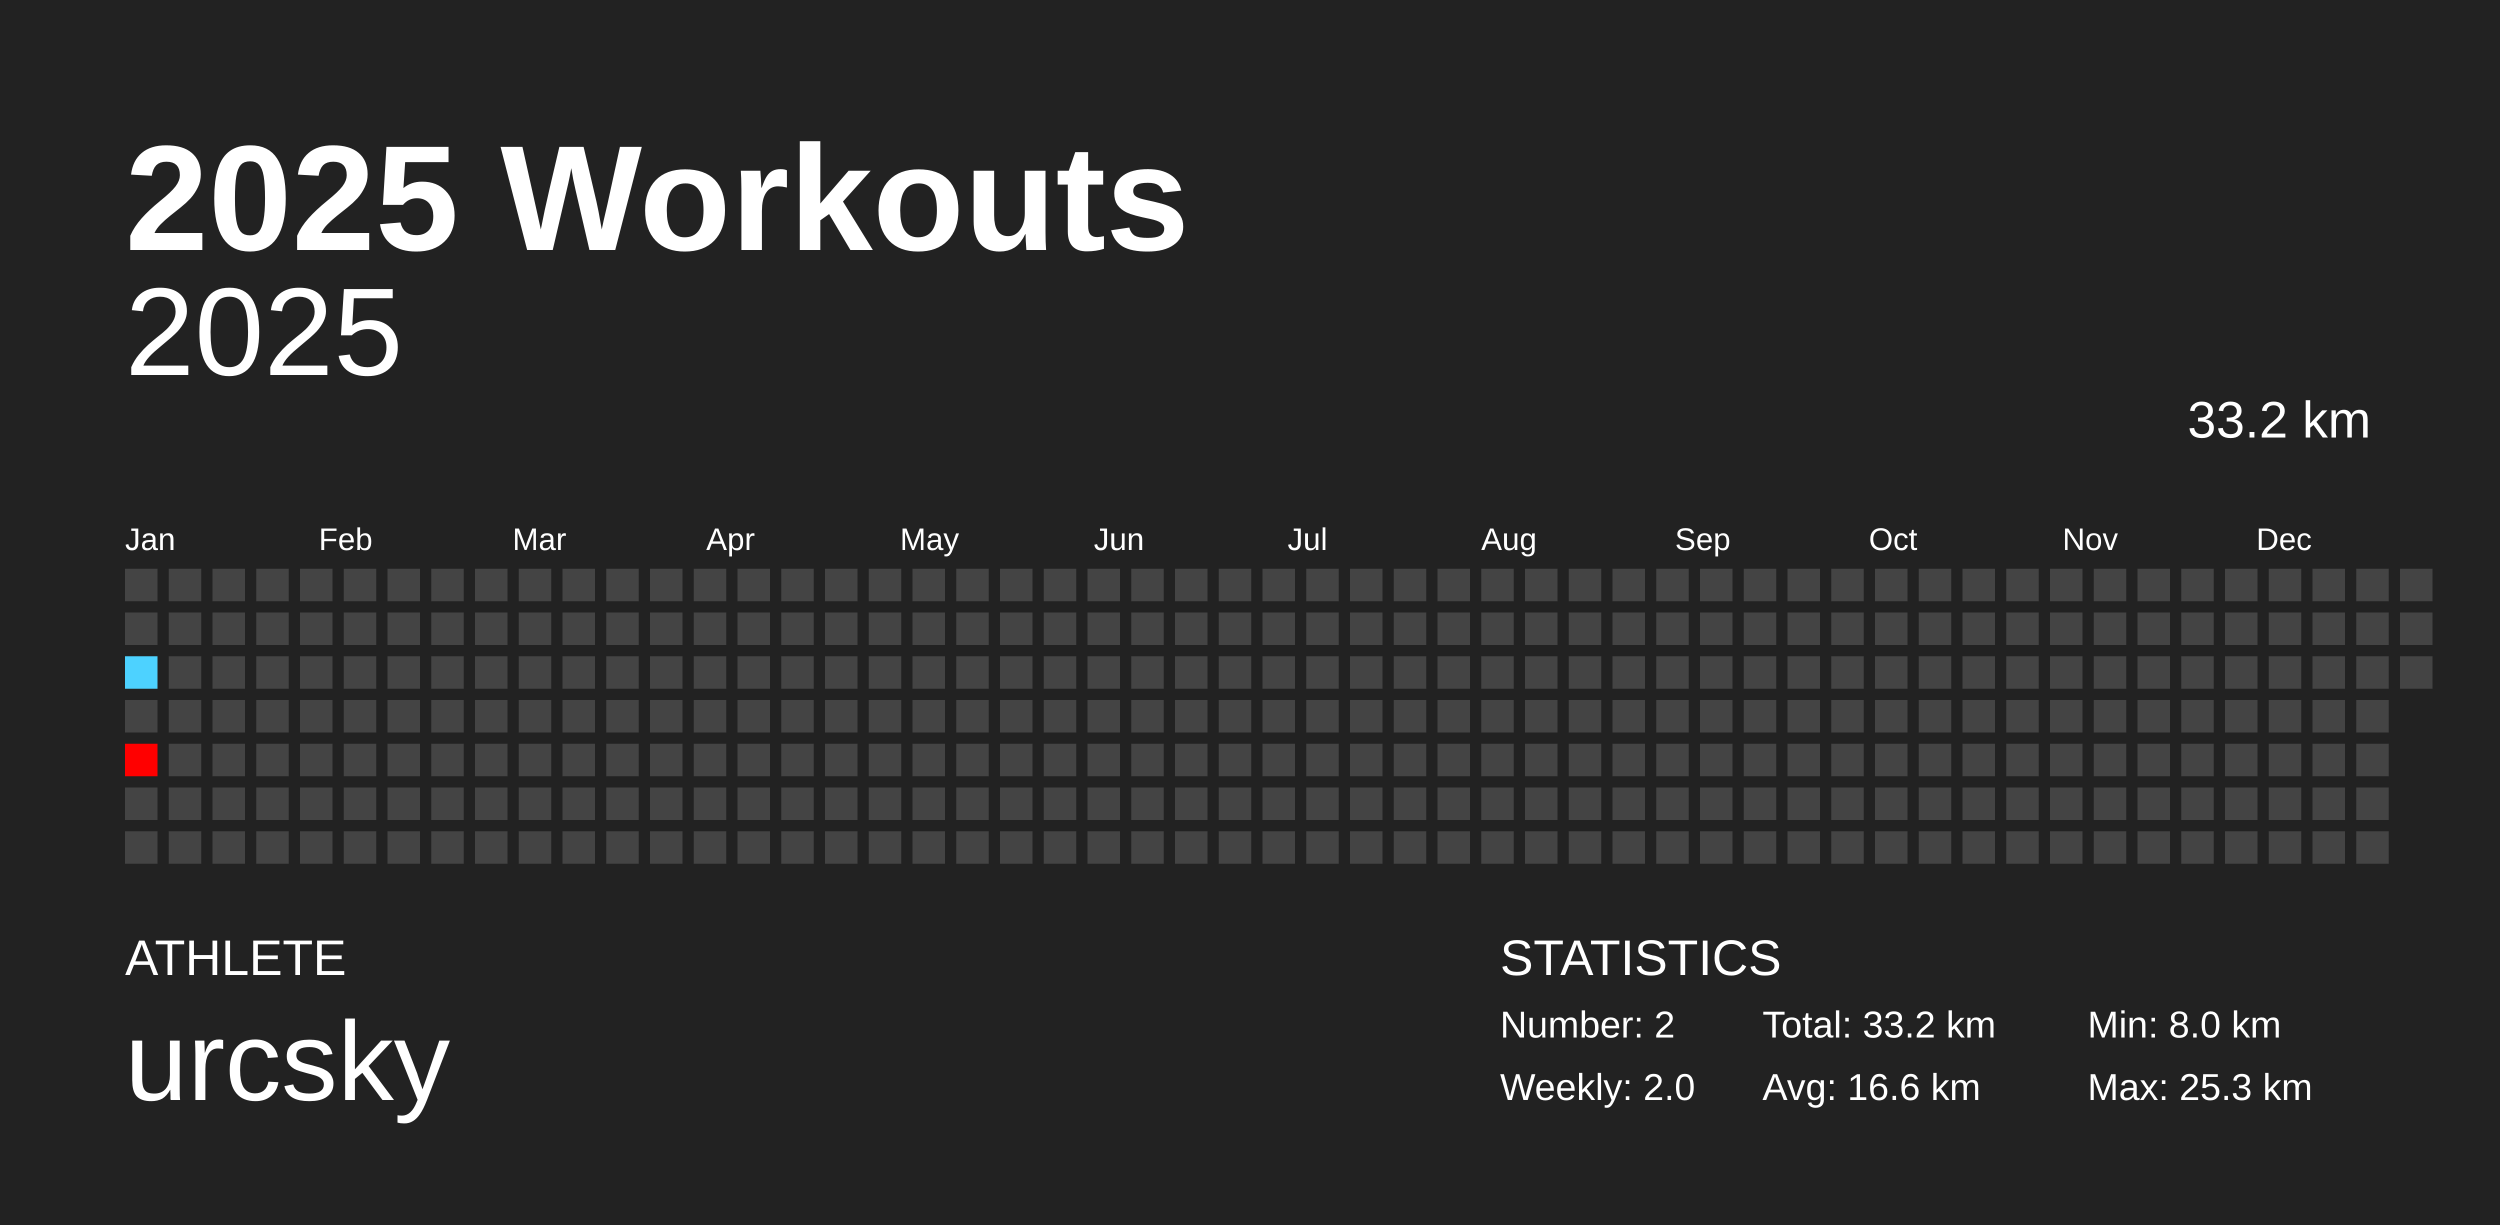
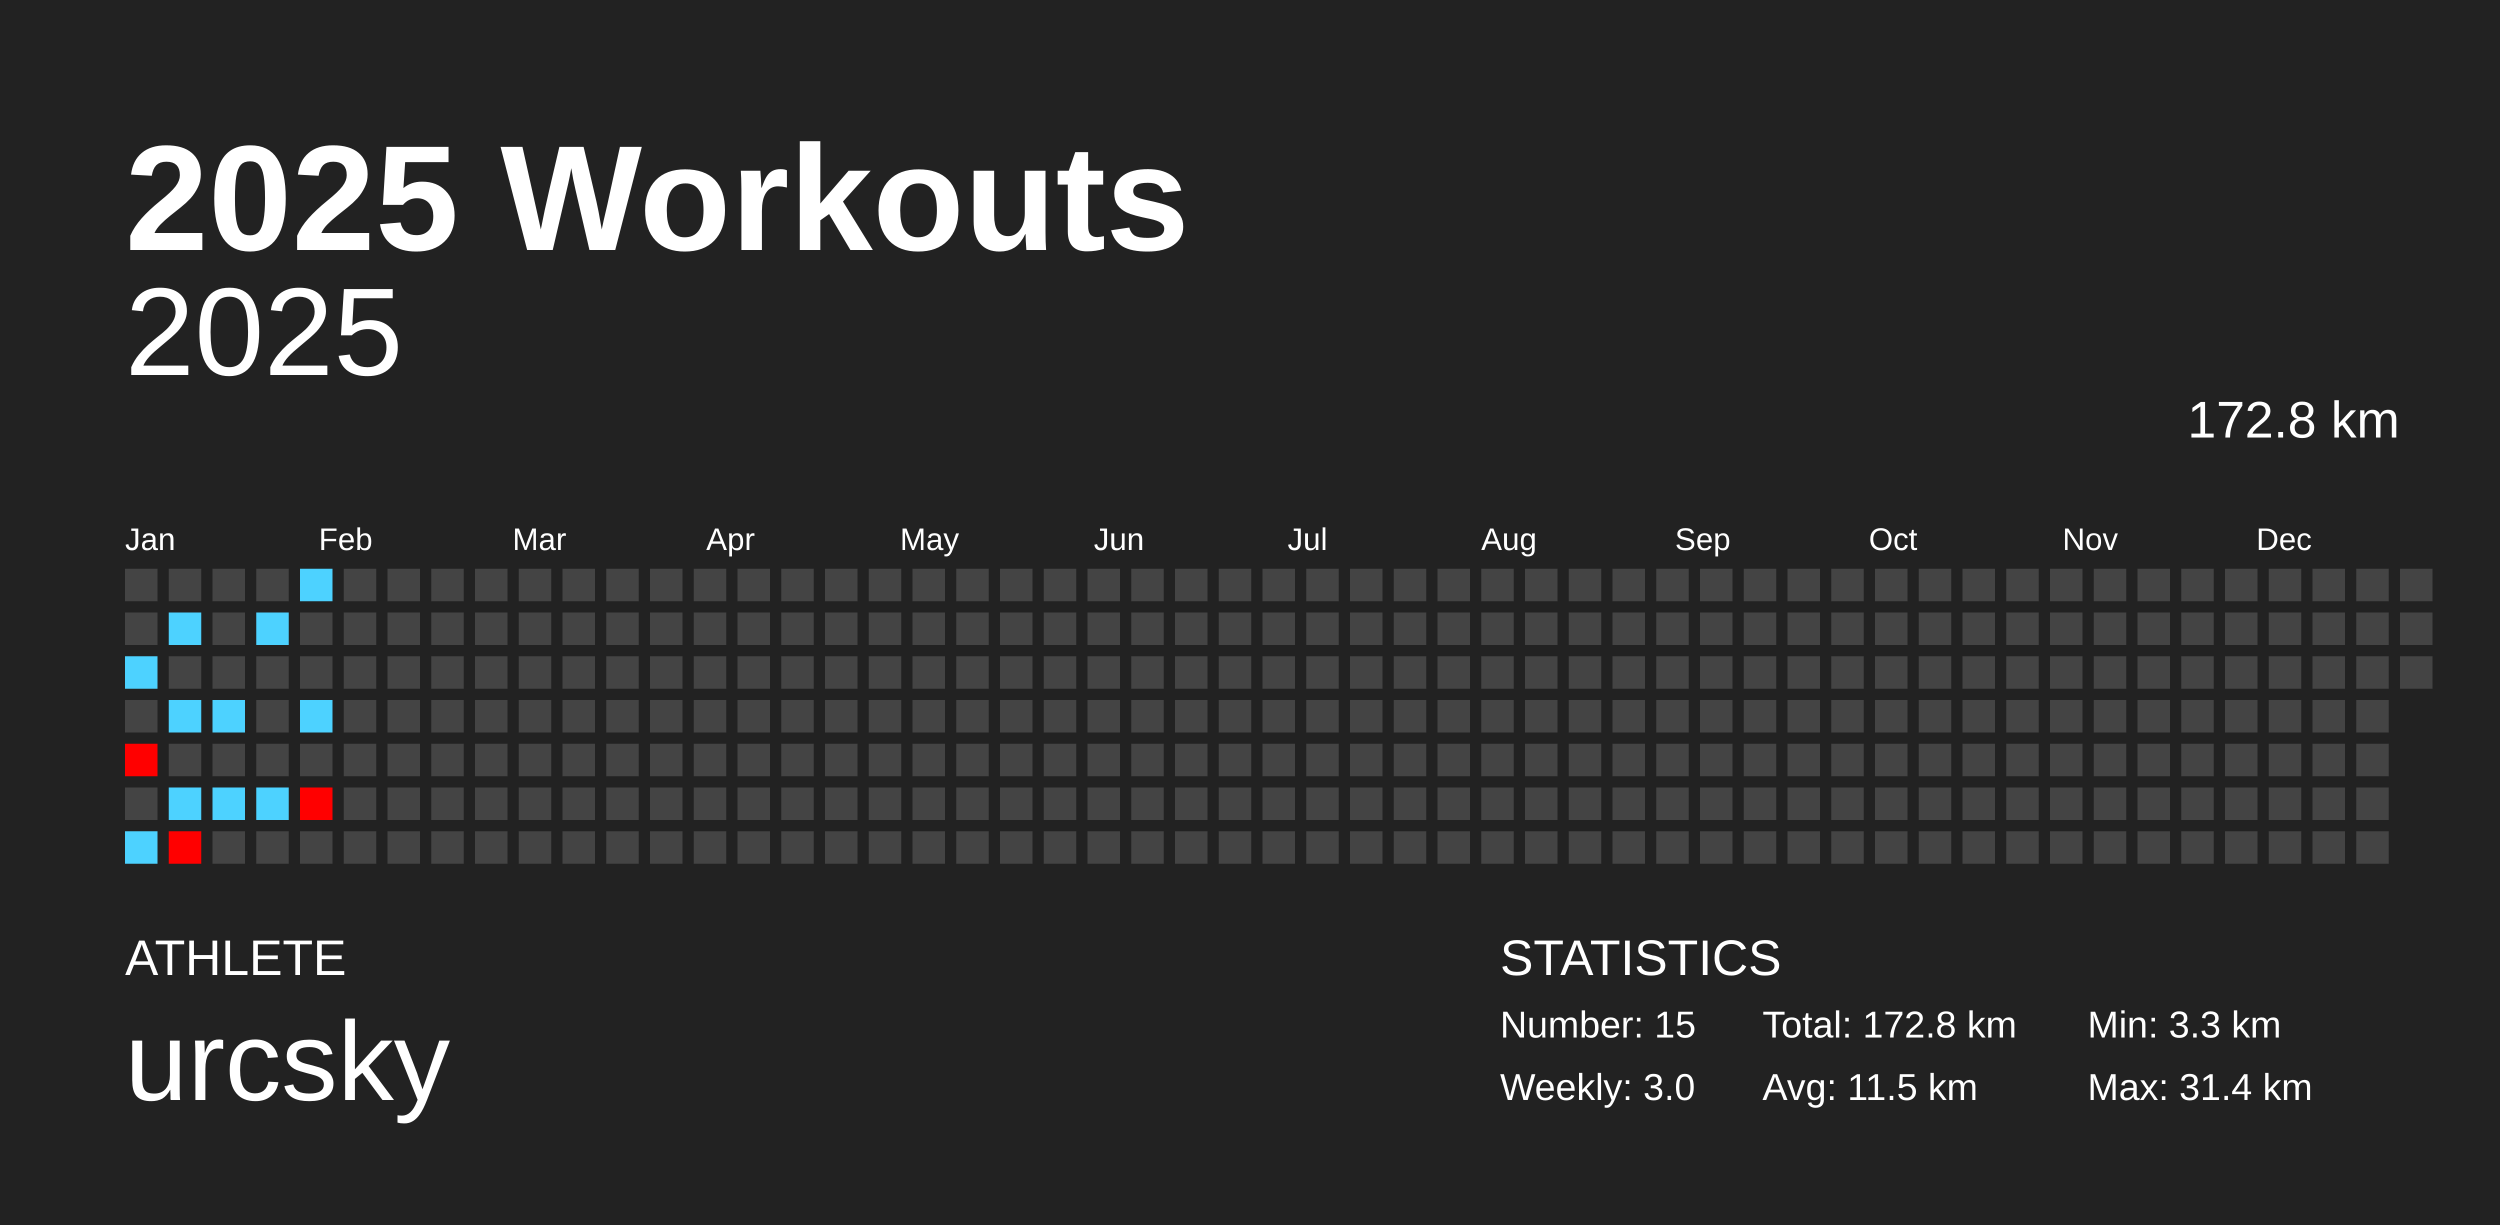
<svg xmlns="http://www.w3.org/2000/svg" baseProfile="full" height="98mm" version="1.1" viewBox="0,0,200,98" width="200mm">
  <defs />
  <rect fill="#222222" height="98" width="200" x="0" y="0" />
  <text fill="#FFFFFF" style="font-size:12px; font-family:Arial; font-weight:bold;" x="10" y="20">2025 Workouts</text>
  <text fill="#FFFFFF" style="font-size:4px; font-family:Arial" x="10" y="78">ATHLETE</text>
  <text fill="#FFFFFF" style="font-size:9px; font-family:Arial" x="10" y="88">urcsky</text>
  <text fill="#FFFFFF" style="font-size:4px; font-family:Arial" x="120" y="78">STATISTICS</text>
-   <text fill="#FFFFFF" style="font-size:3px; font-family:Arial" x="120" y="83">Number: 2</text>
-   <text fill="#FFFFFF" style="font-size:3px; font-family:Arial" x="120" y="88">Weekly: 2.0</text>
-   <text fill="#FFFFFF" style="font-size:3px; font-family:Arial" x="141" y="83">Total: 33.2 km</text>
-   <text fill="#FFFFFF" style="font-size:3px; font-family:Arial" x="141" y="88">Avg: 16.6 km</text>
-   <text fill="#FFFFFF" style="font-size:3px; font-family:Arial" x="167" y="83">Min: 8.0 km</text>
-   <text fill="#FFFFFF" style="font-size:3px; font-family:Arial" x="167" y="88">Max: 25.3 km</text>
+   <text fill="#FFFFFF" style="font-size:3px; font-family:Arial" x="120" y="83">Number: 15</text>
+   <text fill="#FFFFFF" style="font-size:3px; font-family:Arial" x="120" y="88">Weekly: 3.0</text>
+   <text fill="#FFFFFF" style="font-size:3px; font-family:Arial" x="141" y="83">Total: 172.8 km</text>
+   <text fill="#FFFFFF" style="font-size:3px; font-family:Arial" x="141" y="88">Avg: 11.5 km</text>
+   <text fill="#FFFFFF" style="font-size:3px; font-family:Arial" x="167" y="83">Min: 3.3 km</text>
+   <text fill="#FFFFFF" style="font-size:3px; font-family:Arial" x="167" y="88">Max: 31.4 km</text>
  <text alignment-baseline="hanging" fill="#FFFFFF" style="font-size:10.0px; font-family:Arial;" x="10" y="30">2025</text>
-   <text alignment-baseline="hanging" fill="#FFFFFF" style="font-size:4.125px; font-family:Arial;" x="175" y="35">33.2 km</text>
+   <text alignment-baseline="hanging" fill="#FFFFFF" style="font-size:4.125px; font-family:Arial;" x="175" y="35">172.8 km</text>
  <text fill="#FFFFFF" style="font-size:2.5px; font-family:Arial" x="10.0" y="44">Jan</text>
  <text fill="#FFFFFF" style="font-size:2.5px; font-family:Arial" x="25.5" y="44">Feb</text>
  <text fill="#FFFFFF" style="font-size:2.5px; font-family:Arial" x="41.0" y="44">Mar</text>
  <text fill="#FFFFFF" style="font-size:2.5px; font-family:Arial" x="56.5" y="44">Apr</text>
  <text fill="#FFFFFF" style="font-size:2.5px; font-family:Arial" x="72.0" y="44">May</text>
  <text fill="#FFFFFF" style="font-size:2.5px; font-family:Arial" x="87.5" y="44">Jun</text>
  <text fill="#FFFFFF" style="font-size:2.5px; font-family:Arial" x="103.0" y="44">Jul</text>
  <text fill="#FFFFFF" style="font-size:2.5px; font-family:Arial" x="118.5" y="44">Aug</text>
  <text fill="#FFFFFF" style="font-size:2.5px; font-family:Arial" x="134.0" y="44">Sep</text>
  <text fill="#FFFFFF" style="font-size:2.5px; font-family:Arial" x="149.5" y="44">Oct</text>
  <text fill="#FFFFFF" style="font-size:2.5px; font-family:Arial" x="165.0" y="44">Nov</text>
  <text fill="#FFFFFF" style="font-size:2.5px; font-family:Arial" x="180.5" y="44">Dec</text>
  <rect fill="#444444" height="2.6" width="2.6" x="10.0" y="45.5" />
  <rect fill="#444444" height="2.6" width="2.6" x="10.0" y="49.0" />
  <rect fill="#4dd2ff" height="2.6" width="2.6" x="10.0" y="52.5" />
  <rect fill="#444444" height="2.6" width="2.6" x="10.0" y="56.0" />
  <rect fill="red" height="2.6" width="2.6" x="10.0" y="59.5" />
  <rect fill="#444444" height="2.6" width="2.6" x="10.0" y="63.0" />
-   <rect fill="#444444" height="2.6" width="2.6" x="10.0" y="66.5" />
+   <rect fill="#4dd2ff" height="2.6" width="2.6" x="10.0" y="66.5" />
  <rect fill="#444444" height="2.6" width="2.6" x="13.5" y="45.5" />
-   <rect fill="#444444" height="2.6" width="2.6" x="13.5" y="49.0" />
+   <rect fill="#4dd2ff" height="2.6" width="2.6" x="13.5" y="49.0" />
  <rect fill="#444444" height="2.6" width="2.6" x="13.5" y="52.5" />
-   <rect fill="#444444" height="2.6" width="2.6" x="13.5" y="56.0" />
+   <rect fill="#4dd2ff" height="2.6" width="2.6" x="13.5" y="56.0" />
  <rect fill="#444444" height="2.6" width="2.6" x="13.5" y="59.5" />
-   <rect fill="#444444" height="2.6" width="2.6" x="13.5" y="63.0" />
-   <rect fill="#444444" height="2.6" width="2.6" x="13.5" y="66.5" />
+   <rect fill="#4dd2ff" height="2.6" width="2.6" x="13.5" y="63.0" />
+   <rect fill="red" height="2.6" width="2.6" x="13.5" y="66.5" />
  <rect fill="#444444" height="2.6" width="2.6" x="17.0" y="45.5" />
  <rect fill="#444444" height="2.6" width="2.6" x="17.0" y="49.0" />
  <rect fill="#444444" height="2.6" width="2.6" x="17.0" y="52.5" />
-   <rect fill="#444444" height="2.6" width="2.6" x="17.0" y="56.0" />
+   <rect fill="#4dd2ff" height="2.6" width="2.6" x="17.0" y="56.0" />
  <rect fill="#444444" height="2.6" width="2.6" x="17.0" y="59.5" />
-   <rect fill="#444444" height="2.6" width="2.6" x="17.0" y="63.0" />
+   <rect fill="#4dd2ff" height="2.6" width="2.6" x="17.0" y="63.0" />
  <rect fill="#444444" height="2.6" width="2.6" x="17.0" y="66.5" />
  <rect fill="#444444" height="2.6" width="2.6" x="20.5" y="45.5" />
-   <rect fill="#444444" height="2.6" width="2.6" x="20.5" y="49.0" />
+   <rect fill="#4dd2ff" height="2.6" width="2.6" x="20.5" y="49.0" />
  <rect fill="#444444" height="2.6" width="2.6" x="20.5" y="52.5" />
  <rect fill="#444444" height="2.6" width="2.6" x="20.5" y="56.0" />
  <rect fill="#444444" height="2.6" width="2.6" x="20.5" y="59.5" />
-   <rect fill="#444444" height="2.6" width="2.6" x="20.5" y="63.0" />
+   <rect fill="#4dd2ff" height="2.6" width="2.6" x="20.5" y="63.0" />
  <rect fill="#444444" height="2.6" width="2.6" x="20.5" y="66.5" />
-   <rect fill="#444444" height="2.6" width="2.6" x="24.0" y="45.5" />
+   <rect fill="#4dd2ff" height="2.6" width="2.6" x="24.0" y="45.5" />
  <rect fill="#444444" height="2.6" width="2.6" x="24.0" y="49.0" />
  <rect fill="#444444" height="2.6" width="2.6" x="24.0" y="52.5" />
-   <rect fill="#444444" height="2.6" width="2.6" x="24.0" y="56.0" />
+   <rect fill="#4dd2ff" height="2.6" width="2.6" x="24.0" y="56.0" />
  <rect fill="#444444" height="2.6" width="2.6" x="24.0" y="59.5" />
-   <rect fill="#444444" height="2.6" width="2.6" x="24.0" y="63.0" />
+   <rect fill="red" height="2.6" width="2.6" x="24.0" y="63.0" />
  <rect fill="#444444" height="2.6" width="2.6" x="24.0" y="66.5" />
  <rect fill="#444444" height="2.6" width="2.6" x="27.5" y="45.5" />
  <rect fill="#444444" height="2.6" width="2.6" x="27.5" y="49.0" />
  <rect fill="#444444" height="2.6" width="2.6" x="27.5" y="52.5" />
  <rect fill="#444444" height="2.6" width="2.6" x="27.5" y="56.0" />
  <rect fill="#444444" height="2.6" width="2.6" x="27.5" y="59.5" />
  <rect fill="#444444" height="2.6" width="2.6" x="27.5" y="63.0" />
  <rect fill="#444444" height="2.6" width="2.6" x="27.5" y="66.5" />
  <rect fill="#444444" height="2.6" width="2.6" x="31.0" y="45.5" />
  <rect fill="#444444" height="2.6" width="2.6" x="31.0" y="49.0" />
  <rect fill="#444444" height="2.6" width="2.6" x="31.0" y="52.5" />
  <rect fill="#444444" height="2.6" width="2.6" x="31.0" y="56.0" />
  <rect fill="#444444" height="2.6" width="2.6" x="31.0" y="59.5" />
  <rect fill="#444444" height="2.6" width="2.6" x="31.0" y="63.0" />
  <rect fill="#444444" height="2.6" width="2.6" x="31.0" y="66.5" />
  <rect fill="#444444" height="2.6" width="2.6" x="34.5" y="45.5" />
  <rect fill="#444444" height="2.6" width="2.6" x="34.5" y="49.0" />
  <rect fill="#444444" height="2.6" width="2.6" x="34.5" y="52.5" />
  <rect fill="#444444" height="2.6" width="2.6" x="34.5" y="56.0" />
  <rect fill="#444444" height="2.6" width="2.6" x="34.5" y="59.5" />
  <rect fill="#444444" height="2.6" width="2.6" x="34.5" y="63.0" />
  <rect fill="#444444" height="2.6" width="2.6" x="34.5" y="66.5" />
  <rect fill="#444444" height="2.6" width="2.6" x="38.0" y="45.5" />
  <rect fill="#444444" height="2.6" width="2.6" x="38.0" y="49.0" />
  <rect fill="#444444" height="2.6" width="2.6" x="38.0" y="52.5" />
  <rect fill="#444444" height="2.6" width="2.6" x="38.0" y="56.0" />
  <rect fill="#444444" height="2.6" width="2.6" x="38.0" y="59.5" />
  <rect fill="#444444" height="2.6" width="2.6" x="38.0" y="63.0" />
  <rect fill="#444444" height="2.6" width="2.6" x="38.0" y="66.5" />
  <rect fill="#444444" height="2.6" width="2.6" x="41.5" y="45.5" />
  <rect fill="#444444" height="2.6" width="2.6" x="41.5" y="49.0" />
  <rect fill="#444444" height="2.6" width="2.6" x="41.5" y="52.5" />
  <rect fill="#444444" height="2.6" width="2.6" x="41.5" y="56.0" />
  <rect fill="#444444" height="2.6" width="2.6" x="41.5" y="59.5" />
  <rect fill="#444444" height="2.6" width="2.6" x="41.5" y="63.0" />
  <rect fill="#444444" height="2.6" width="2.6" x="41.5" y="66.5" />
  <rect fill="#444444" height="2.6" width="2.6" x="45.0" y="45.5" />
  <rect fill="#444444" height="2.6" width="2.6" x="45.0" y="49.0" />
  <rect fill="#444444" height="2.6" width="2.6" x="45.0" y="52.5" />
  <rect fill="#444444" height="2.6" width="2.6" x="45.0" y="56.0" />
  <rect fill="#444444" height="2.6" width="2.6" x="45.0" y="59.5" />
  <rect fill="#444444" height="2.6" width="2.6" x="45.0" y="63.0" />
  <rect fill="#444444" height="2.6" width="2.6" x="45.0" y="66.5" />
  <rect fill="#444444" height="2.6" width="2.6" x="48.5" y="45.5" />
  <rect fill="#444444" height="2.6" width="2.6" x="48.5" y="49.0" />
  <rect fill="#444444" height="2.6" width="2.6" x="48.5" y="52.5" />
  <rect fill="#444444" height="2.6" width="2.6" x="48.5" y="56.0" />
  <rect fill="#444444" height="2.6" width="2.6" x="48.5" y="59.5" />
  <rect fill="#444444" height="2.6" width="2.6" x="48.5" y="63.0" />
  <rect fill="#444444" height="2.6" width="2.6" x="48.5" y="66.5" />
  <rect fill="#444444" height="2.6" width="2.6" x="52.0" y="45.5" />
  <rect fill="#444444" height="2.6" width="2.6" x="52.0" y="49.0" />
  <rect fill="#444444" height="2.6" width="2.6" x="52.0" y="52.5" />
  <rect fill="#444444" height="2.6" width="2.6" x="52.0" y="56.0" />
  <rect fill="#444444" height="2.6" width="2.6" x="52.0" y="59.5" />
  <rect fill="#444444" height="2.6" width="2.6" x="52.0" y="63.0" />
  <rect fill="#444444" height="2.6" width="2.6" x="52.0" y="66.5" />
  <rect fill="#444444" height="2.6" width="2.6" x="55.5" y="45.5" />
  <rect fill="#444444" height="2.6" width="2.6" x="55.5" y="49.0" />
  <rect fill="#444444" height="2.6" width="2.6" x="55.5" y="52.5" />
  <rect fill="#444444" height="2.6" width="2.6" x="55.5" y="56.0" />
  <rect fill="#444444" height="2.6" width="2.6" x="55.5" y="59.5" />
  <rect fill="#444444" height="2.6" width="2.6" x="55.5" y="63.0" />
  <rect fill="#444444" height="2.6" width="2.6" x="55.5" y="66.5" />
  <rect fill="#444444" height="2.6" width="2.6" x="59.0" y="45.5" />
  <rect fill="#444444" height="2.6" width="2.6" x="59.0" y="49.0" />
  <rect fill="#444444" height="2.6" width="2.6" x="59.0" y="52.5" />
  <rect fill="#444444" height="2.6" width="2.6" x="59.0" y="56.0" />
  <rect fill="#444444" height="2.6" width="2.6" x="59.0" y="59.5" />
  <rect fill="#444444" height="2.6" width="2.6" x="59.0" y="63.0" />
  <rect fill="#444444" height="2.6" width="2.6" x="59.0" y="66.5" />
  <rect fill="#444444" height="2.6" width="2.6" x="62.5" y="45.5" />
  <rect fill="#444444" height="2.6" width="2.6" x="62.5" y="49.0" />
  <rect fill="#444444" height="2.6" width="2.6" x="62.5" y="52.5" />
  <rect fill="#444444" height="2.6" width="2.6" x="62.5" y="56.0" />
  <rect fill="#444444" height="2.6" width="2.6" x="62.5" y="59.5" />
  <rect fill="#444444" height="2.6" width="2.6" x="62.5" y="63.0" />
  <rect fill="#444444" height="2.6" width="2.6" x="62.5" y="66.5" />
  <rect fill="#444444" height="2.6" width="2.6" x="66.0" y="45.5" />
  <rect fill="#444444" height="2.6" width="2.6" x="66.0" y="49.0" />
  <rect fill="#444444" height="2.6" width="2.6" x="66.0" y="52.5" />
  <rect fill="#444444" height="2.6" width="2.6" x="66.0" y="56.0" />
  <rect fill="#444444" height="2.6" width="2.6" x="66.0" y="59.5" />
  <rect fill="#444444" height="2.6" width="2.6" x="66.0" y="63.0" />
  <rect fill="#444444" height="2.6" width="2.6" x="66.0" y="66.5" />
  <rect fill="#444444" height="2.6" width="2.6" x="69.5" y="45.5" />
  <rect fill="#444444" height="2.6" width="2.6" x="69.5" y="49.0" />
  <rect fill="#444444" height="2.6" width="2.6" x="69.5" y="52.5" />
  <rect fill="#444444" height="2.6" width="2.6" x="69.5" y="56.0" />
  <rect fill="#444444" height="2.6" width="2.6" x="69.5" y="59.5" />
  <rect fill="#444444" height="2.6" width="2.6" x="69.5" y="63.0" />
  <rect fill="#444444" height="2.6" width="2.6" x="69.5" y="66.5" />
  <rect fill="#444444" height="2.6" width="2.6" x="73.0" y="45.5" />
  <rect fill="#444444" height="2.6" width="2.6" x="73.0" y="49.0" />
  <rect fill="#444444" height="2.6" width="2.6" x="73.0" y="52.5" />
  <rect fill="#444444" height="2.6" width="2.6" x="73.0" y="56.0" />
  <rect fill="#444444" height="2.6" width="2.6" x="73.0" y="59.5" />
  <rect fill="#444444" height="2.6" width="2.6" x="73.0" y="63.0" />
  <rect fill="#444444" height="2.6" width="2.6" x="73.0" y="66.5" />
  <rect fill="#444444" height="2.6" width="2.6" x="76.5" y="45.5" />
  <rect fill="#444444" height="2.6" width="2.6" x="76.5" y="49.0" />
  <rect fill="#444444" height="2.6" width="2.6" x="76.5" y="52.5" />
  <rect fill="#444444" height="2.6" width="2.6" x="76.5" y="56.0" />
  <rect fill="#444444" height="2.6" width="2.6" x="76.5" y="59.5" />
  <rect fill="#444444" height="2.6" width="2.6" x="76.5" y="63.0" />
  <rect fill="#444444" height="2.6" width="2.6" x="76.5" y="66.5" />
  <rect fill="#444444" height="2.6" width="2.6" x="80.0" y="45.5" />
  <rect fill="#444444" height="2.6" width="2.6" x="80.0" y="49.0" />
  <rect fill="#444444" height="2.6" width="2.6" x="80.0" y="52.5" />
  <rect fill="#444444" height="2.6" width="2.6" x="80.0" y="56.0" />
  <rect fill="#444444" height="2.6" width="2.6" x="80.0" y="59.5" />
  <rect fill="#444444" height="2.6" width="2.6" x="80.0" y="63.0" />
  <rect fill="#444444" height="2.6" width="2.6" x="80.0" y="66.5" />
  <rect fill="#444444" height="2.6" width="2.6" x="83.5" y="45.5" />
  <rect fill="#444444" height="2.6" width="2.6" x="83.5" y="49.0" />
  <rect fill="#444444" height="2.6" width="2.6" x="83.5" y="52.5" />
  <rect fill="#444444" height="2.6" width="2.6" x="83.5" y="56.0" />
  <rect fill="#444444" height="2.6" width="2.6" x="83.5" y="59.5" />
  <rect fill="#444444" height="2.6" width="2.6" x="83.5" y="63.0" />
  <rect fill="#444444" height="2.6" width="2.6" x="83.5" y="66.5" />
  <rect fill="#444444" height="2.6" width="2.6" x="87.0" y="45.5" />
  <rect fill="#444444" height="2.6" width="2.6" x="87.0" y="49.0" />
  <rect fill="#444444" height="2.6" width="2.6" x="87.0" y="52.5" />
  <rect fill="#444444" height="2.6" width="2.6" x="87.0" y="56.0" />
  <rect fill="#444444" height="2.6" width="2.6" x="87.0" y="59.5" />
  <rect fill="#444444" height="2.6" width="2.6" x="87.0" y="63.0" />
  <rect fill="#444444" height="2.6" width="2.6" x="87.0" y="66.5" />
  <rect fill="#444444" height="2.6" width="2.6" x="90.5" y="45.5" />
  <rect fill="#444444" height="2.6" width="2.6" x="90.5" y="49.0" />
  <rect fill="#444444" height="2.6" width="2.6" x="90.5" y="52.5" />
  <rect fill="#444444" height="2.6" width="2.6" x="90.5" y="56.0" />
  <rect fill="#444444" height="2.6" width="2.6" x="90.5" y="59.5" />
  <rect fill="#444444" height="2.6" width="2.6" x="90.5" y="63.0" />
  <rect fill="#444444" height="2.6" width="2.6" x="90.5" y="66.5" />
  <rect fill="#444444" height="2.6" width="2.6" x="94.0" y="45.5" />
  <rect fill="#444444" height="2.6" width="2.6" x="94.0" y="49.0" />
  <rect fill="#444444" height="2.6" width="2.6" x="94.0" y="52.5" />
  <rect fill="#444444" height="2.6" width="2.6" x="94.0" y="56.0" />
  <rect fill="#444444" height="2.6" width="2.6" x="94.0" y="59.5" />
  <rect fill="#444444" height="2.6" width="2.6" x="94.0" y="63.0" />
  <rect fill="#444444" height="2.6" width="2.6" x="94.0" y="66.5" />
  <rect fill="#444444" height="2.6" width="2.6" x="97.5" y="45.5" />
  <rect fill="#444444" height="2.6" width="2.6" x="97.5" y="49.0" />
  <rect fill="#444444" height="2.6" width="2.6" x="97.5" y="52.5" />
  <rect fill="#444444" height="2.6" width="2.6" x="97.5" y="56.0" />
  <rect fill="#444444" height="2.6" width="2.6" x="97.5" y="59.5" />
  <rect fill="#444444" height="2.6" width="2.6" x="97.5" y="63.0" />
  <rect fill="#444444" height="2.6" width="2.6" x="97.5" y="66.5" />
  <rect fill="#444444" height="2.6" width="2.6" x="101.0" y="45.5" />
  <rect fill="#444444" height="2.6" width="2.6" x="101.0" y="49.0" />
  <rect fill="#444444" height="2.6" width="2.6" x="101.0" y="52.5" />
  <rect fill="#444444" height="2.6" width="2.6" x="101.0" y="56.0" />
  <rect fill="#444444" height="2.6" width="2.6" x="101.0" y="59.5" />
  <rect fill="#444444" height="2.6" width="2.6" x="101.0" y="63.0" />
  <rect fill="#444444" height="2.6" width="2.6" x="101.0" y="66.5" />
  <rect fill="#444444" height="2.6" width="2.6" x="104.5" y="45.5" />
  <rect fill="#444444" height="2.6" width="2.6" x="104.5" y="49.0" />
  <rect fill="#444444" height="2.6" width="2.6" x="104.5" y="52.5" />
  <rect fill="#444444" height="2.6" width="2.6" x="104.5" y="56.0" />
  <rect fill="#444444" height="2.6" width="2.6" x="104.5" y="59.5" />
  <rect fill="#444444" height="2.6" width="2.6" x="104.5" y="63.0" />
  <rect fill="#444444" height="2.6" width="2.6" x="104.5" y="66.5" />
  <rect fill="#444444" height="2.6" width="2.6" x="108.0" y="45.5" />
  <rect fill="#444444" height="2.6" width="2.6" x="108.0" y="49.0" />
  <rect fill="#444444" height="2.6" width="2.6" x="108.0" y="52.5" />
  <rect fill="#444444" height="2.6" width="2.6" x="108.0" y="56.0" />
  <rect fill="#444444" height="2.6" width="2.6" x="108.0" y="59.5" />
  <rect fill="#444444" height="2.6" width="2.6" x="108.0" y="63.0" />
  <rect fill="#444444" height="2.6" width="2.6" x="108.0" y="66.5" />
  <rect fill="#444444" height="2.6" width="2.6" x="111.5" y="45.5" />
  <rect fill="#444444" height="2.6" width="2.6" x="111.5" y="49.0" />
  <rect fill="#444444" height="2.6" width="2.6" x="111.5" y="52.5" />
  <rect fill="#444444" height="2.6" width="2.6" x="111.5" y="56.0" />
  <rect fill="#444444" height="2.6" width="2.6" x="111.5" y="59.5" />
  <rect fill="#444444" height="2.6" width="2.6" x="111.5" y="63.0" />
  <rect fill="#444444" height="2.6" width="2.6" x="111.5" y="66.5" />
  <rect fill="#444444" height="2.6" width="2.6" x="115.0" y="45.5" />
  <rect fill="#444444" height="2.6" width="2.6" x="115.0" y="49.0" />
  <rect fill="#444444" height="2.6" width="2.6" x="115.0" y="52.5" />
  <rect fill="#444444" height="2.6" width="2.6" x="115.0" y="56.0" />
  <rect fill="#444444" height="2.6" width="2.6" x="115.0" y="59.5" />
  <rect fill="#444444" height="2.6" width="2.6" x="115.0" y="63.0" />
  <rect fill="#444444" height="2.6" width="2.6" x="115.0" y="66.5" />
  <rect fill="#444444" height="2.6" width="2.6" x="118.5" y="45.5" />
  <rect fill="#444444" height="2.6" width="2.6" x="118.5" y="49.0" />
  <rect fill="#444444" height="2.6" width="2.6" x="118.5" y="52.5" />
  <rect fill="#444444" height="2.6" width="2.6" x="118.5" y="56.0" />
  <rect fill="#444444" height="2.6" width="2.6" x="118.5" y="59.5" />
  <rect fill="#444444" height="2.6" width="2.6" x="118.5" y="63.0" />
  <rect fill="#444444" height="2.6" width="2.6" x="118.5" y="66.5" />
  <rect fill="#444444" height="2.6" width="2.6" x="122.0" y="45.5" />
  <rect fill="#444444" height="2.6" width="2.6" x="122.0" y="49.0" />
  <rect fill="#444444" height="2.6" width="2.6" x="122.0" y="52.5" />
  <rect fill="#444444" height="2.6" width="2.6" x="122.0" y="56.0" />
  <rect fill="#444444" height="2.6" width="2.6" x="122.0" y="59.5" />
  <rect fill="#444444" height="2.6" width="2.6" x="122.0" y="63.0" />
  <rect fill="#444444" height="2.6" width="2.6" x="122.0" y="66.5" />
  <rect fill="#444444" height="2.6" width="2.6" x="125.5" y="45.5" />
  <rect fill="#444444" height="2.6" width="2.6" x="125.5" y="49.0" />
  <rect fill="#444444" height="2.6" width="2.6" x="125.5" y="52.5" />
  <rect fill="#444444" height="2.6" width="2.6" x="125.5" y="56.0" />
  <rect fill="#444444" height="2.6" width="2.6" x="125.5" y="59.5" />
  <rect fill="#444444" height="2.6" width="2.6" x="125.5" y="63.0" />
  <rect fill="#444444" height="2.6" width="2.6" x="125.5" y="66.5" />
  <rect fill="#444444" height="2.6" width="2.6" x="129.0" y="45.5" />
  <rect fill="#444444" height="2.6" width="2.6" x="129.0" y="49.0" />
  <rect fill="#444444" height="2.6" width="2.6" x="129.0" y="52.5" />
  <rect fill="#444444" height="2.6" width="2.6" x="129.0" y="56.0" />
  <rect fill="#444444" height="2.6" width="2.6" x="129.0" y="59.5" />
  <rect fill="#444444" height="2.6" width="2.6" x="129.0" y="63.0" />
  <rect fill="#444444" height="2.6" width="2.6" x="129.0" y="66.5" />
  <rect fill="#444444" height="2.6" width="2.6" x="132.5" y="45.5" />
  <rect fill="#444444" height="2.6" width="2.6" x="132.5" y="49.0" />
  <rect fill="#444444" height="2.6" width="2.6" x="132.5" y="52.5" />
  <rect fill="#444444" height="2.6" width="2.6" x="132.5" y="56.0" />
  <rect fill="#444444" height="2.6" width="2.6" x="132.5" y="59.5" />
  <rect fill="#444444" height="2.6" width="2.6" x="132.5" y="63.0" />
  <rect fill="#444444" height="2.6" width="2.6" x="132.5" y="66.5" />
  <rect fill="#444444" height="2.6" width="2.6" x="136.0" y="45.5" />
  <rect fill="#444444" height="2.6" width="2.6" x="136.0" y="49.0" />
  <rect fill="#444444" height="2.6" width="2.6" x="136.0" y="52.5" />
  <rect fill="#444444" height="2.6" width="2.6" x="136.0" y="56.0" />
  <rect fill="#444444" height="2.6" width="2.6" x="136.0" y="59.5" />
  <rect fill="#444444" height="2.6" width="2.6" x="136.0" y="63.0" />
  <rect fill="#444444" height="2.6" width="2.6" x="136.0" y="66.5" />
  <rect fill="#444444" height="2.6" width="2.6" x="139.5" y="45.5" />
  <rect fill="#444444" height="2.6" width="2.6" x="139.5" y="49.0" />
  <rect fill="#444444" height="2.6" width="2.6" x="139.5" y="52.5" />
  <rect fill="#444444" height="2.6" width="2.6" x="139.5" y="56.0" />
  <rect fill="#444444" height="2.6" width="2.6" x="139.5" y="59.5" />
  <rect fill="#444444" height="2.6" width="2.6" x="139.5" y="63.0" />
  <rect fill="#444444" height="2.6" width="2.6" x="139.5" y="66.5" />
  <rect fill="#444444" height="2.6" width="2.6" x="143.0" y="45.5" />
  <rect fill="#444444" height="2.6" width="2.6" x="143.0" y="49.0" />
  <rect fill="#444444" height="2.6" width="2.6" x="143.0" y="52.5" />
  <rect fill="#444444" height="2.6" width="2.6" x="143.0" y="56.0" />
  <rect fill="#444444" height="2.6" width="2.6" x="143.0" y="59.5" />
  <rect fill="#444444" height="2.6" width="2.6" x="143.0" y="63.0" />
  <rect fill="#444444" height="2.6" width="2.6" x="143.0" y="66.5" />
  <rect fill="#444444" height="2.6" width="2.6" x="146.5" y="45.5" />
  <rect fill="#444444" height="2.6" width="2.6" x="146.5" y="49.0" />
  <rect fill="#444444" height="2.6" width="2.6" x="146.5" y="52.5" />
  <rect fill="#444444" height="2.6" width="2.6" x="146.5" y="56.0" />
  <rect fill="#444444" height="2.6" width="2.6" x="146.5" y="59.5" />
  <rect fill="#444444" height="2.6" width="2.6" x="146.5" y="63.0" />
  <rect fill="#444444" height="2.6" width="2.6" x="146.5" y="66.5" />
  <rect fill="#444444" height="2.6" width="2.6" x="150.0" y="45.5" />
  <rect fill="#444444" height="2.6" width="2.6" x="150.0" y="49.0" />
  <rect fill="#444444" height="2.6" width="2.6" x="150.0" y="52.5" />
  <rect fill="#444444" height="2.6" width="2.6" x="150.0" y="56.0" />
  <rect fill="#444444" height="2.6" width="2.6" x="150.0" y="59.5" />
  <rect fill="#444444" height="2.6" width="2.6" x="150.0" y="63.0" />
  <rect fill="#444444" height="2.6" width="2.6" x="150.0" y="66.5" />
  <rect fill="#444444" height="2.6" width="2.6" x="153.5" y="45.5" />
  <rect fill="#444444" height="2.6" width="2.6" x="153.5" y="49.0" />
  <rect fill="#444444" height="2.6" width="2.6" x="153.5" y="52.5" />
  <rect fill="#444444" height="2.6" width="2.6" x="153.5" y="56.0" />
  <rect fill="#444444" height="2.6" width="2.6" x="153.5" y="59.5" />
  <rect fill="#444444" height="2.6" width="2.6" x="153.5" y="63.0" />
  <rect fill="#444444" height="2.6" width="2.6" x="153.5" y="66.5" />
  <rect fill="#444444" height="2.6" width="2.6" x="157.0" y="45.5" />
  <rect fill="#444444" height="2.6" width="2.6" x="157.0" y="49.0" />
  <rect fill="#444444" height="2.6" width="2.6" x="157.0" y="52.5" />
  <rect fill="#444444" height="2.6" width="2.6" x="157.0" y="56.0" />
  <rect fill="#444444" height="2.6" width="2.6" x="157.0" y="59.5" />
  <rect fill="#444444" height="2.6" width="2.6" x="157.0" y="63.0" />
  <rect fill="#444444" height="2.6" width="2.6" x="157.0" y="66.5" />
  <rect fill="#444444" height="2.6" width="2.6" x="160.5" y="45.5" />
  <rect fill="#444444" height="2.6" width="2.6" x="160.5" y="49.0" />
  <rect fill="#444444" height="2.6" width="2.6" x="160.5" y="52.5" />
  <rect fill="#444444" height="2.6" width="2.6" x="160.5" y="56.0" />
  <rect fill="#444444" height="2.6" width="2.6" x="160.5" y="59.5" />
  <rect fill="#444444" height="2.6" width="2.6" x="160.5" y="63.0" />
  <rect fill="#444444" height="2.6" width="2.6" x="160.5" y="66.5" />
  <rect fill="#444444" height="2.6" width="2.6" x="164.0" y="45.5" />
  <rect fill="#444444" height="2.6" width="2.6" x="164.0" y="49.0" />
  <rect fill="#444444" height="2.6" width="2.6" x="164.0" y="52.5" />
  <rect fill="#444444" height="2.6" width="2.6" x="164.0" y="56.0" />
  <rect fill="#444444" height="2.6" width="2.6" x="164.0" y="59.5" />
  <rect fill="#444444" height="2.6" width="2.6" x="164.0" y="63.0" />
  <rect fill="#444444" height="2.6" width="2.6" x="164.0" y="66.5" />
  <rect fill="#444444" height="2.6" width="2.6" x="167.5" y="45.5" />
  <rect fill="#444444" height="2.6" width="2.6" x="167.5" y="49.0" />
  <rect fill="#444444" height="2.6" width="2.6" x="167.5" y="52.5" />
  <rect fill="#444444" height="2.6" width="2.6" x="167.5" y="56.0" />
  <rect fill="#444444" height="2.6" width="2.6" x="167.5" y="59.5" />
  <rect fill="#444444" height="2.6" width="2.6" x="167.5" y="63.0" />
  <rect fill="#444444" height="2.6" width="2.6" x="167.5" y="66.5" />
  <rect fill="#444444" height="2.6" width="2.6" x="171.0" y="45.5" />
  <rect fill="#444444" height="2.6" width="2.6" x="171.0" y="49.0" />
  <rect fill="#444444" height="2.6" width="2.6" x="171.0" y="52.5" />
  <rect fill="#444444" height="2.6" width="2.6" x="171.0" y="56.0" />
  <rect fill="#444444" height="2.6" width="2.6" x="171.0" y="59.5" />
  <rect fill="#444444" height="2.6" width="2.6" x="171.0" y="63.0" />
  <rect fill="#444444" height="2.6" width="2.6" x="171.0" y="66.5" />
  <rect fill="#444444" height="2.6" width="2.6" x="174.5" y="45.5" />
  <rect fill="#444444" height="2.6" width="2.6" x="174.5" y="49.0" />
  <rect fill="#444444" height="2.6" width="2.6" x="174.5" y="52.5" />
  <rect fill="#444444" height="2.6" width="2.6" x="174.5" y="56.0" />
  <rect fill="#444444" height="2.6" width="2.6" x="174.5" y="59.5" />
  <rect fill="#444444" height="2.6" width="2.6" x="174.5" y="63.0" />
  <rect fill="#444444" height="2.6" width="2.6" x="174.5" y="66.5" />
  <rect fill="#444444" height="2.6" width="2.6" x="178.0" y="45.5" />
  <rect fill="#444444" height="2.6" width="2.6" x="178.0" y="49.0" />
  <rect fill="#444444" height="2.6" width="2.6" x="178.0" y="52.5" />
  <rect fill="#444444" height="2.6" width="2.6" x="178.0" y="56.0" />
  <rect fill="#444444" height="2.6" width="2.6" x="178.0" y="59.5" />
  <rect fill="#444444" height="2.6" width="2.6" x="178.0" y="63.0" />
  <rect fill="#444444" height="2.6" width="2.6" x="178.0" y="66.5" />
  <rect fill="#444444" height="2.6" width="2.6" x="181.5" y="45.5" />
  <rect fill="#444444" height="2.6" width="2.6" x="181.5" y="49.0" />
  <rect fill="#444444" height="2.6" width="2.6" x="181.5" y="52.5" />
  <rect fill="#444444" height="2.6" width="2.6" x="181.5" y="56.0" />
  <rect fill="#444444" height="2.6" width="2.6" x="181.5" y="59.5" />
  <rect fill="#444444" height="2.6" width="2.6" x="181.5" y="63.0" />
  <rect fill="#444444" height="2.6" width="2.6" x="181.5" y="66.5" />
  <rect fill="#444444" height="2.6" width="2.6" x="185.0" y="45.5" />
  <rect fill="#444444" height="2.6" width="2.6" x="185.0" y="49.0" />
  <rect fill="#444444" height="2.6" width="2.6" x="185.0" y="52.5" />
  <rect fill="#444444" height="2.6" width="2.6" x="185.0" y="56.0" />
  <rect fill="#444444" height="2.6" width="2.6" x="185.0" y="59.5" />
  <rect fill="#444444" height="2.6" width="2.6" x="185.0" y="63.0" />
  <rect fill="#444444" height="2.6" width="2.6" x="185.0" y="66.5" />
  <rect fill="#444444" height="2.6" width="2.6" x="188.5" y="45.5" />
  <rect fill="#444444" height="2.6" width="2.6" x="188.5" y="49.0" />
  <rect fill="#444444" height="2.6" width="2.6" x="188.5" y="52.5" />
  <rect fill="#444444" height="2.6" width="2.6" x="188.5" y="56.0" />
  <rect fill="#444444" height="2.6" width="2.6" x="188.5" y="59.5" />
  <rect fill="#444444" height="2.6" width="2.6" x="188.5" y="63.0" />
  <rect fill="#444444" height="2.6" width="2.6" x="188.5" y="66.5" />
  <rect fill="#444444" height="2.6" width="2.6" x="192.0" y="45.5" />
  <rect fill="#444444" height="2.6" width="2.6" x="192.0" y="49.0" />
  <rect fill="#444444" height="2.6" width="2.6" x="192.0" y="52.5" />
</svg>
